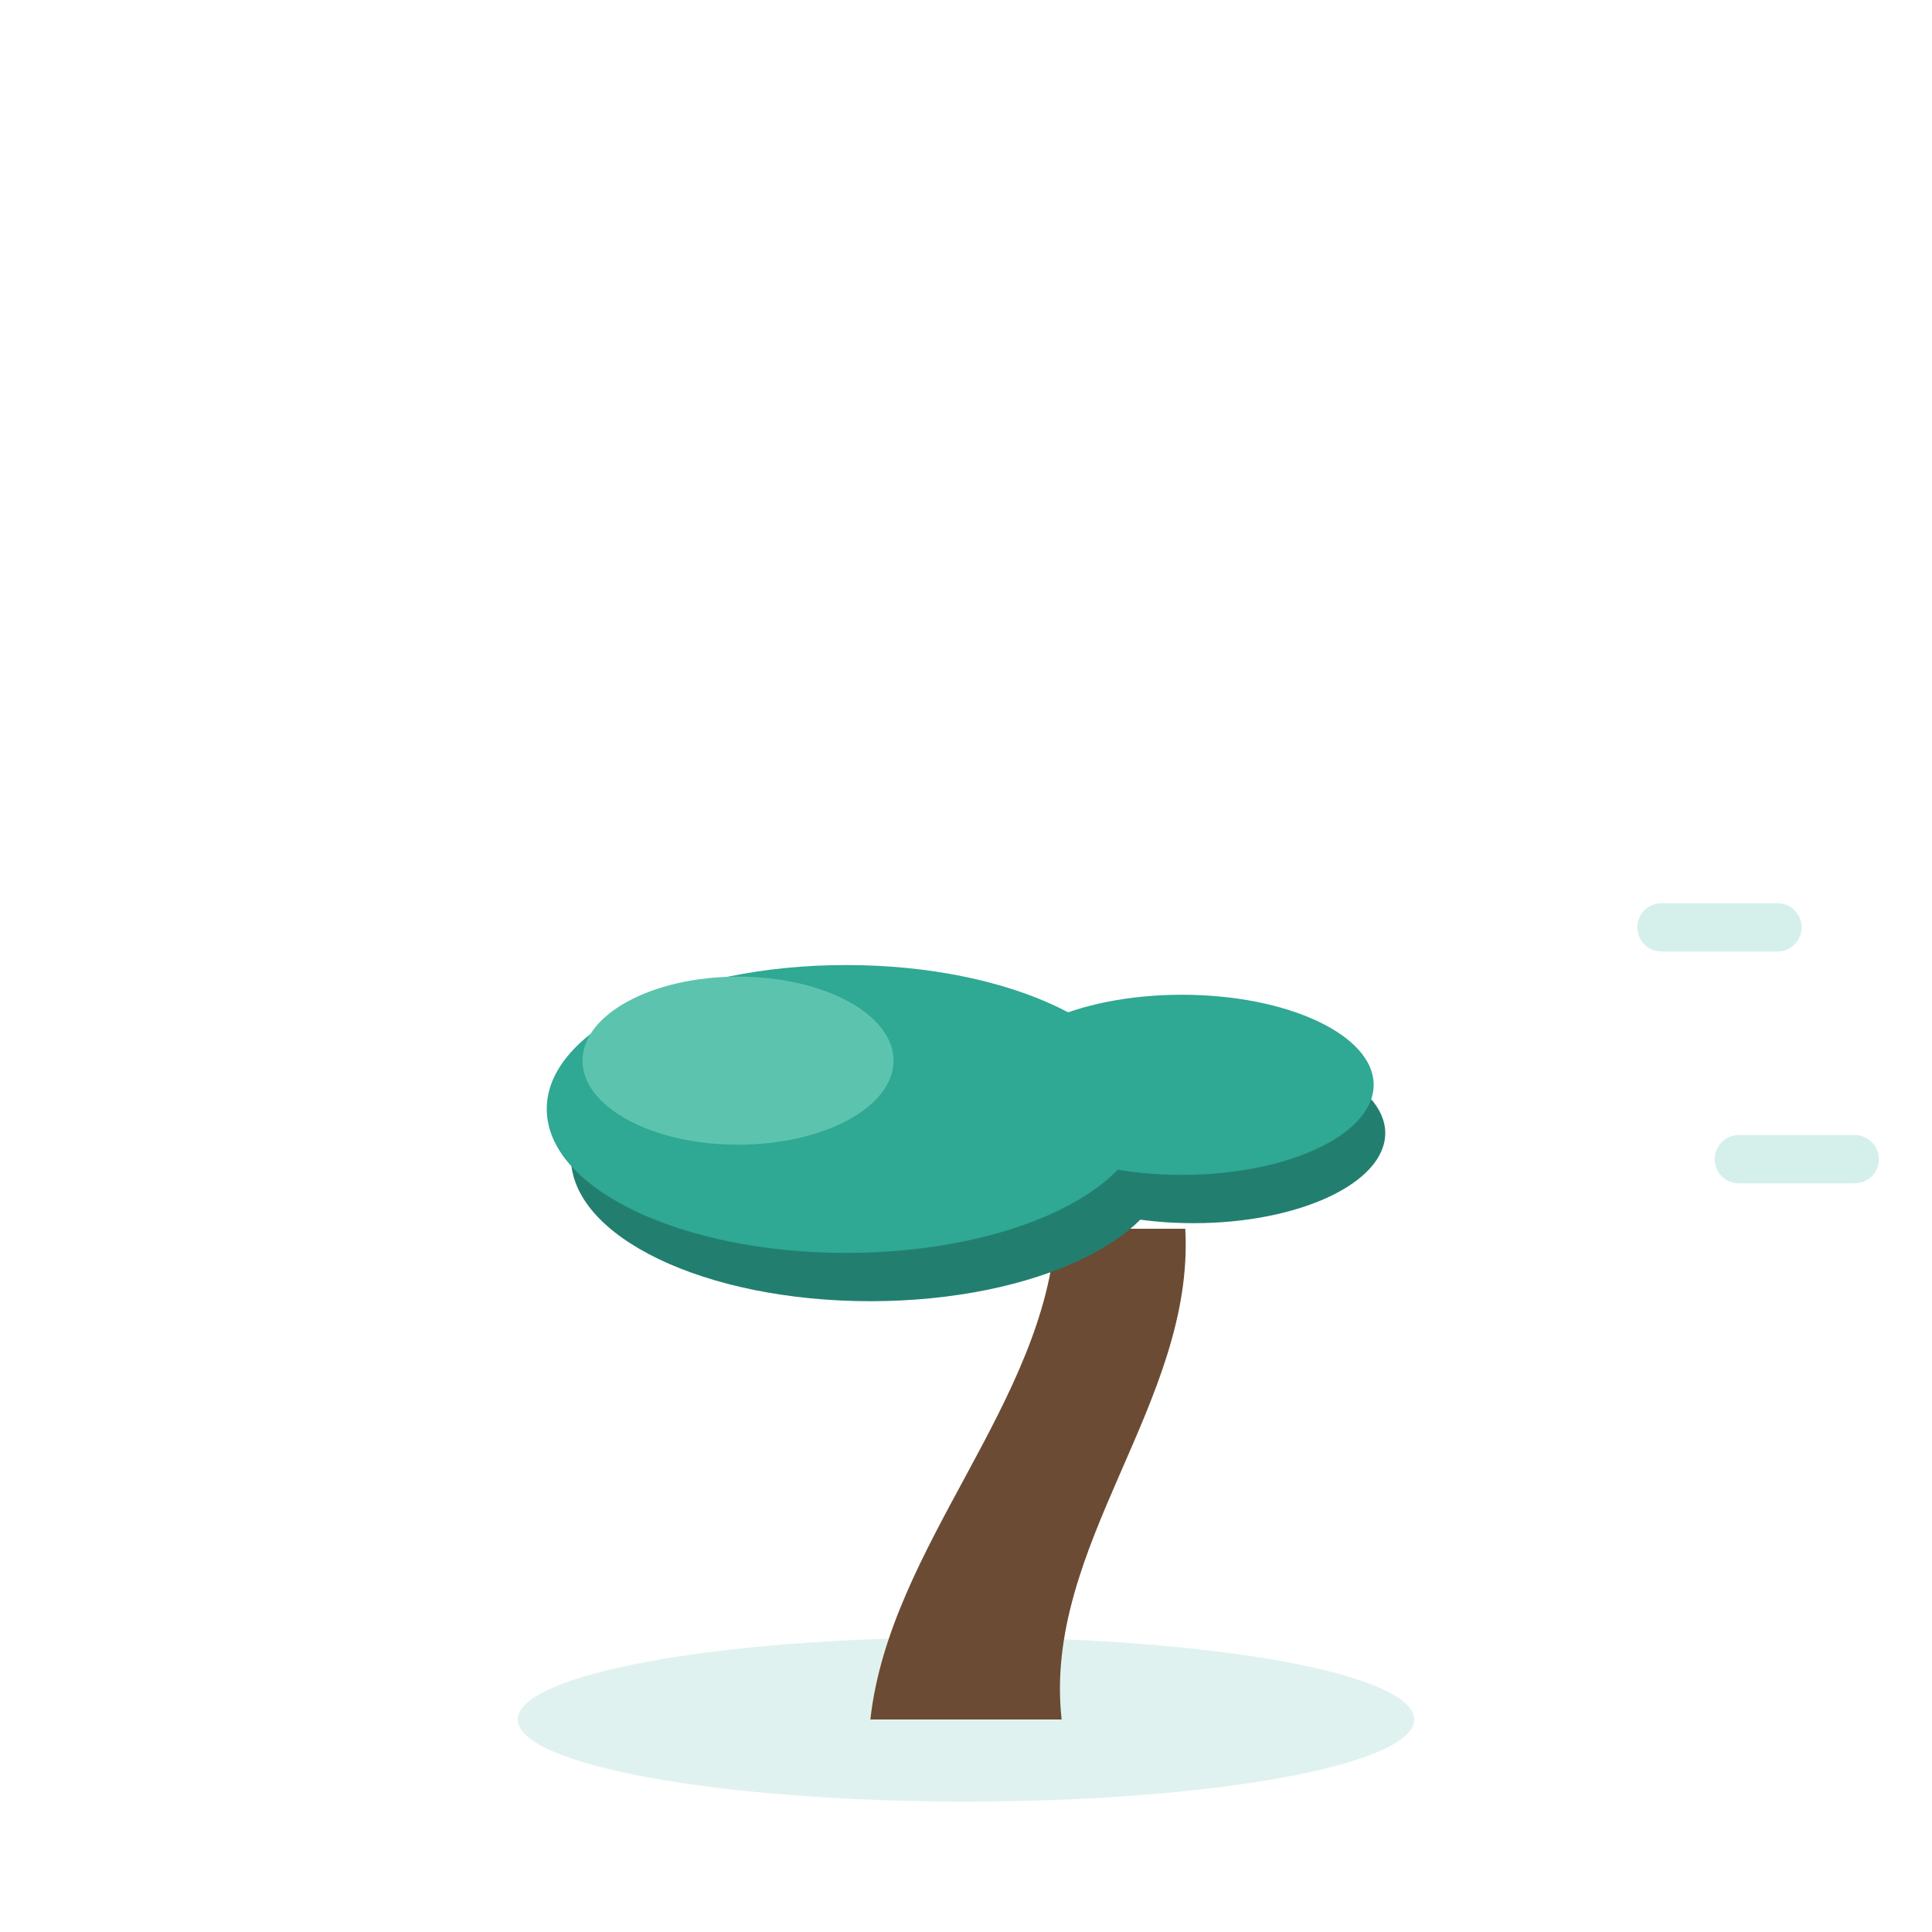
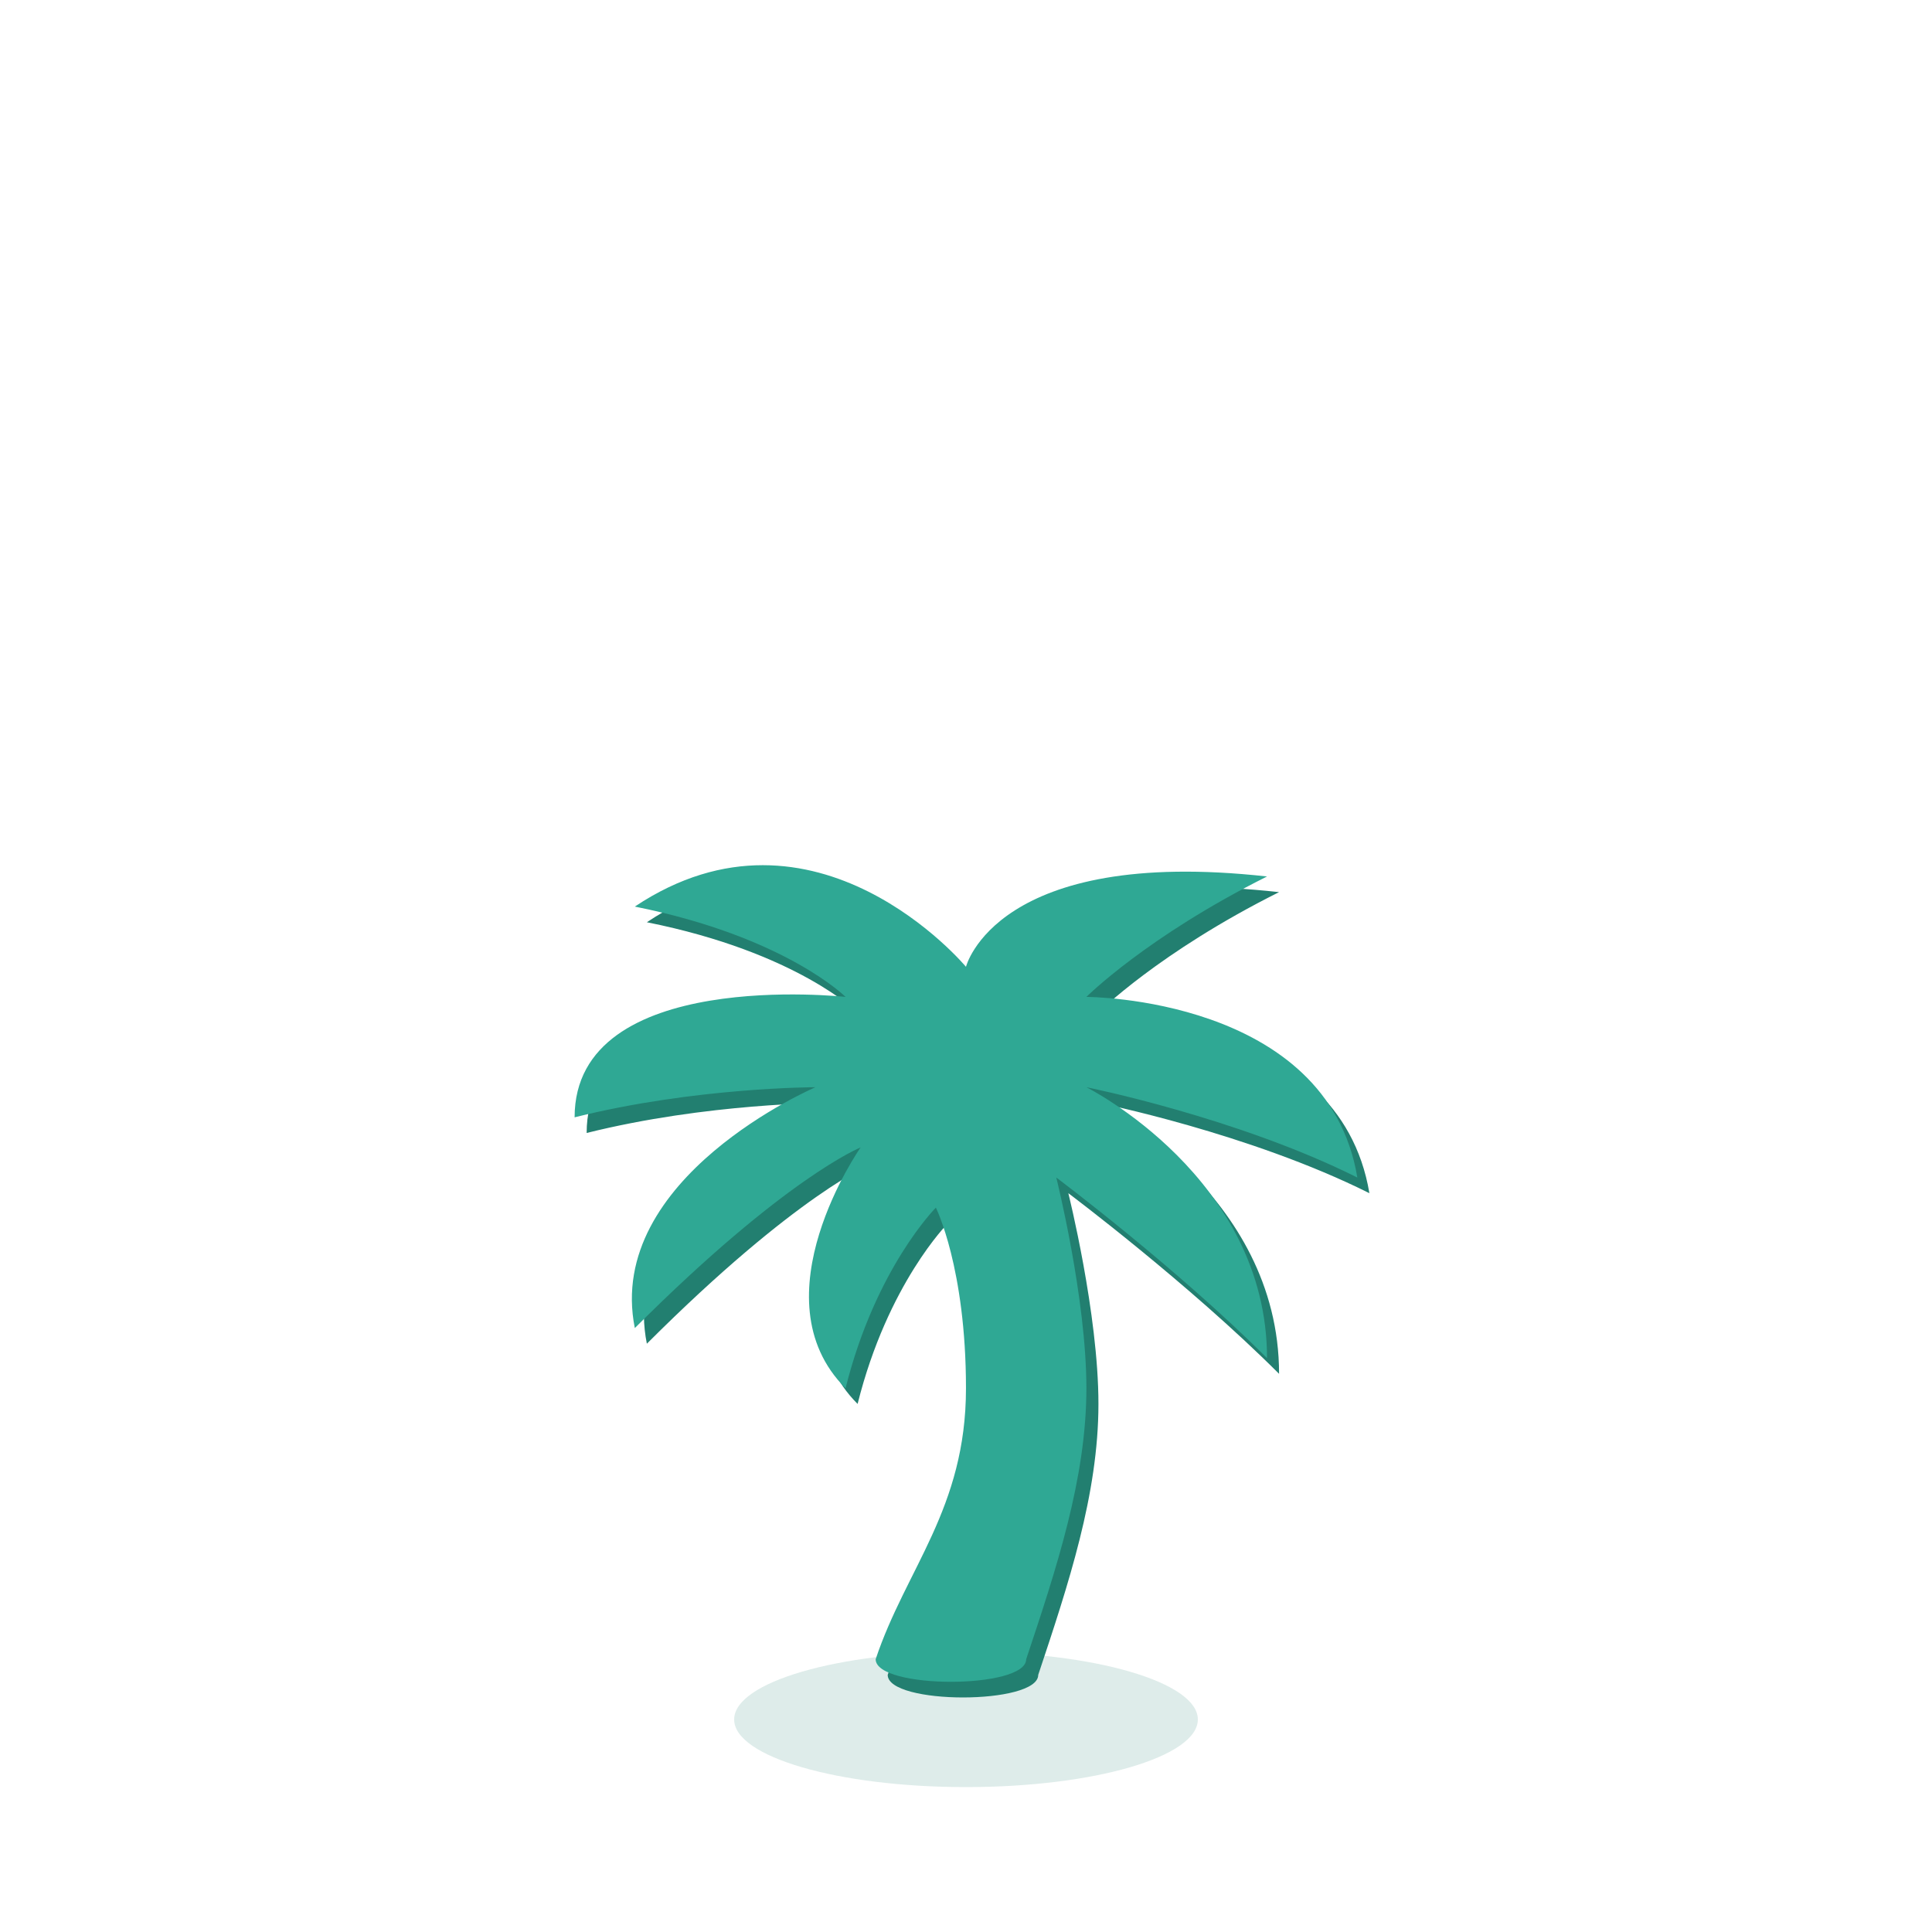
- <svg xmlns="http://www.w3.org/2000/svg" viewBox="0 0 200 200" width="200" height="200" role="img" aria-label="travel tree, sapling stage">
-   <ellipse cx="100" cy="178" rx="46.4" ry="8.5" fill="#2FA894" opacity="0.15" />
-   <path d="M 90.1 178 C 92.1 160 108.3 145.2 109.3 127.2 L 122.7 127.2 C 123.7 145.2 107.9 160 109.9 178 Z" fill="#6B4B33" />
-   <path d="M 59.1 119.8 A 31 14.9 0 1 0 121.1 119.8 A 31 14.9 0 1 0 59.1 119.8 Z M 103.7 117.3 A 19.8 9.3 0 1 0 143.4 117.3 A 19.8 9.3 0 1 0 103.7 117.3 Z" fill="#227F70" />
-   <path d="M 56.6 114.8 A 31 14.9 0 1 0 118.6 114.8 A 31 14.9 0 1 0 56.6 114.8 Z M 102.5 112.3 A 19.8 9.3 0 1 0 142.2 112.3 A 19.8 9.3 0 1 0 102.5 112.3 Z" fill="#2FA894" />
-   <ellipse cx="76.4" cy="109.8" rx="16.1" ry="8.7" fill="#5CC4AE" />
-   <path d="M 172 96 L 184 96" stroke="#5CC4AE" stroke-width="5" stroke-linecap="round" opacity="0.26" />
-   <path d="M 180 120 L 192 120" stroke="#5CC4AE" stroke-width="5" stroke-linecap="round" opacity="0.26" />
+ <svg xmlns="http://www.w3.org/2000/svg" viewBox="0 0 200 200">
+   <ellipse cx="100" cy="178" rx="24" ry="7" fill="#227F70" opacity="0.15" />
+   <g transform="translate(53.25 84.50) scale(6.233)">
+     <path d="M7 6.5s-1 1-1.5 3c-1.5-1.5.25-4 .25-4S4.5 6 2 8.5c-.5-2.5 3-4 3-4s-2 0-4 .5c0-2.5 4.5-2 4.5-2S4.5 2 2 1.5c3-2 5.5 1 5.5 1s.5-2 5-1.5c-2 1-3 2-3 2s4 0 4.5 3c-2-1-4.5-1.5-4.5-1.5s3 1.5 3 4.5C11 7.5 9 6 9 6s.5 2 .5 3.5s-.5 3-1 4.5c0 .5-2.5.5-2.5 0c.5-1.5 1.5-2.5 1.5-4.5s-.5-3-.5-3" fill="#227F70" transform="translate(0.20 0.26)" />
+     <path d="M7 6.5s-1 1-1.5 3c-1.5-1.5.25-4 .25-4S4.5 6 2 8.5c-.5-2.5 3-4 3-4s-2 0-4 .5c0-2.5 4.5-2 4.5-2S4.5 2 2 1.5c3-2 5.5 1 5.5 1s.5-2 5-1.5c-2 1-3 2-3 2s4 0 4.5 3c-2-1-4.5-1.5-4.5-1.5s3 1.5 3 4.5C11 7.5 9 6 9 6s.5 2 .5 3.5s-.5 3-1 4.5c0 .5-2.5.5-2.5 0c.5-1.5 1.5-2.5 1.5-4.5s-.5-3-.5-3" fill="#2FA894" />
+   </g>
</svg>
